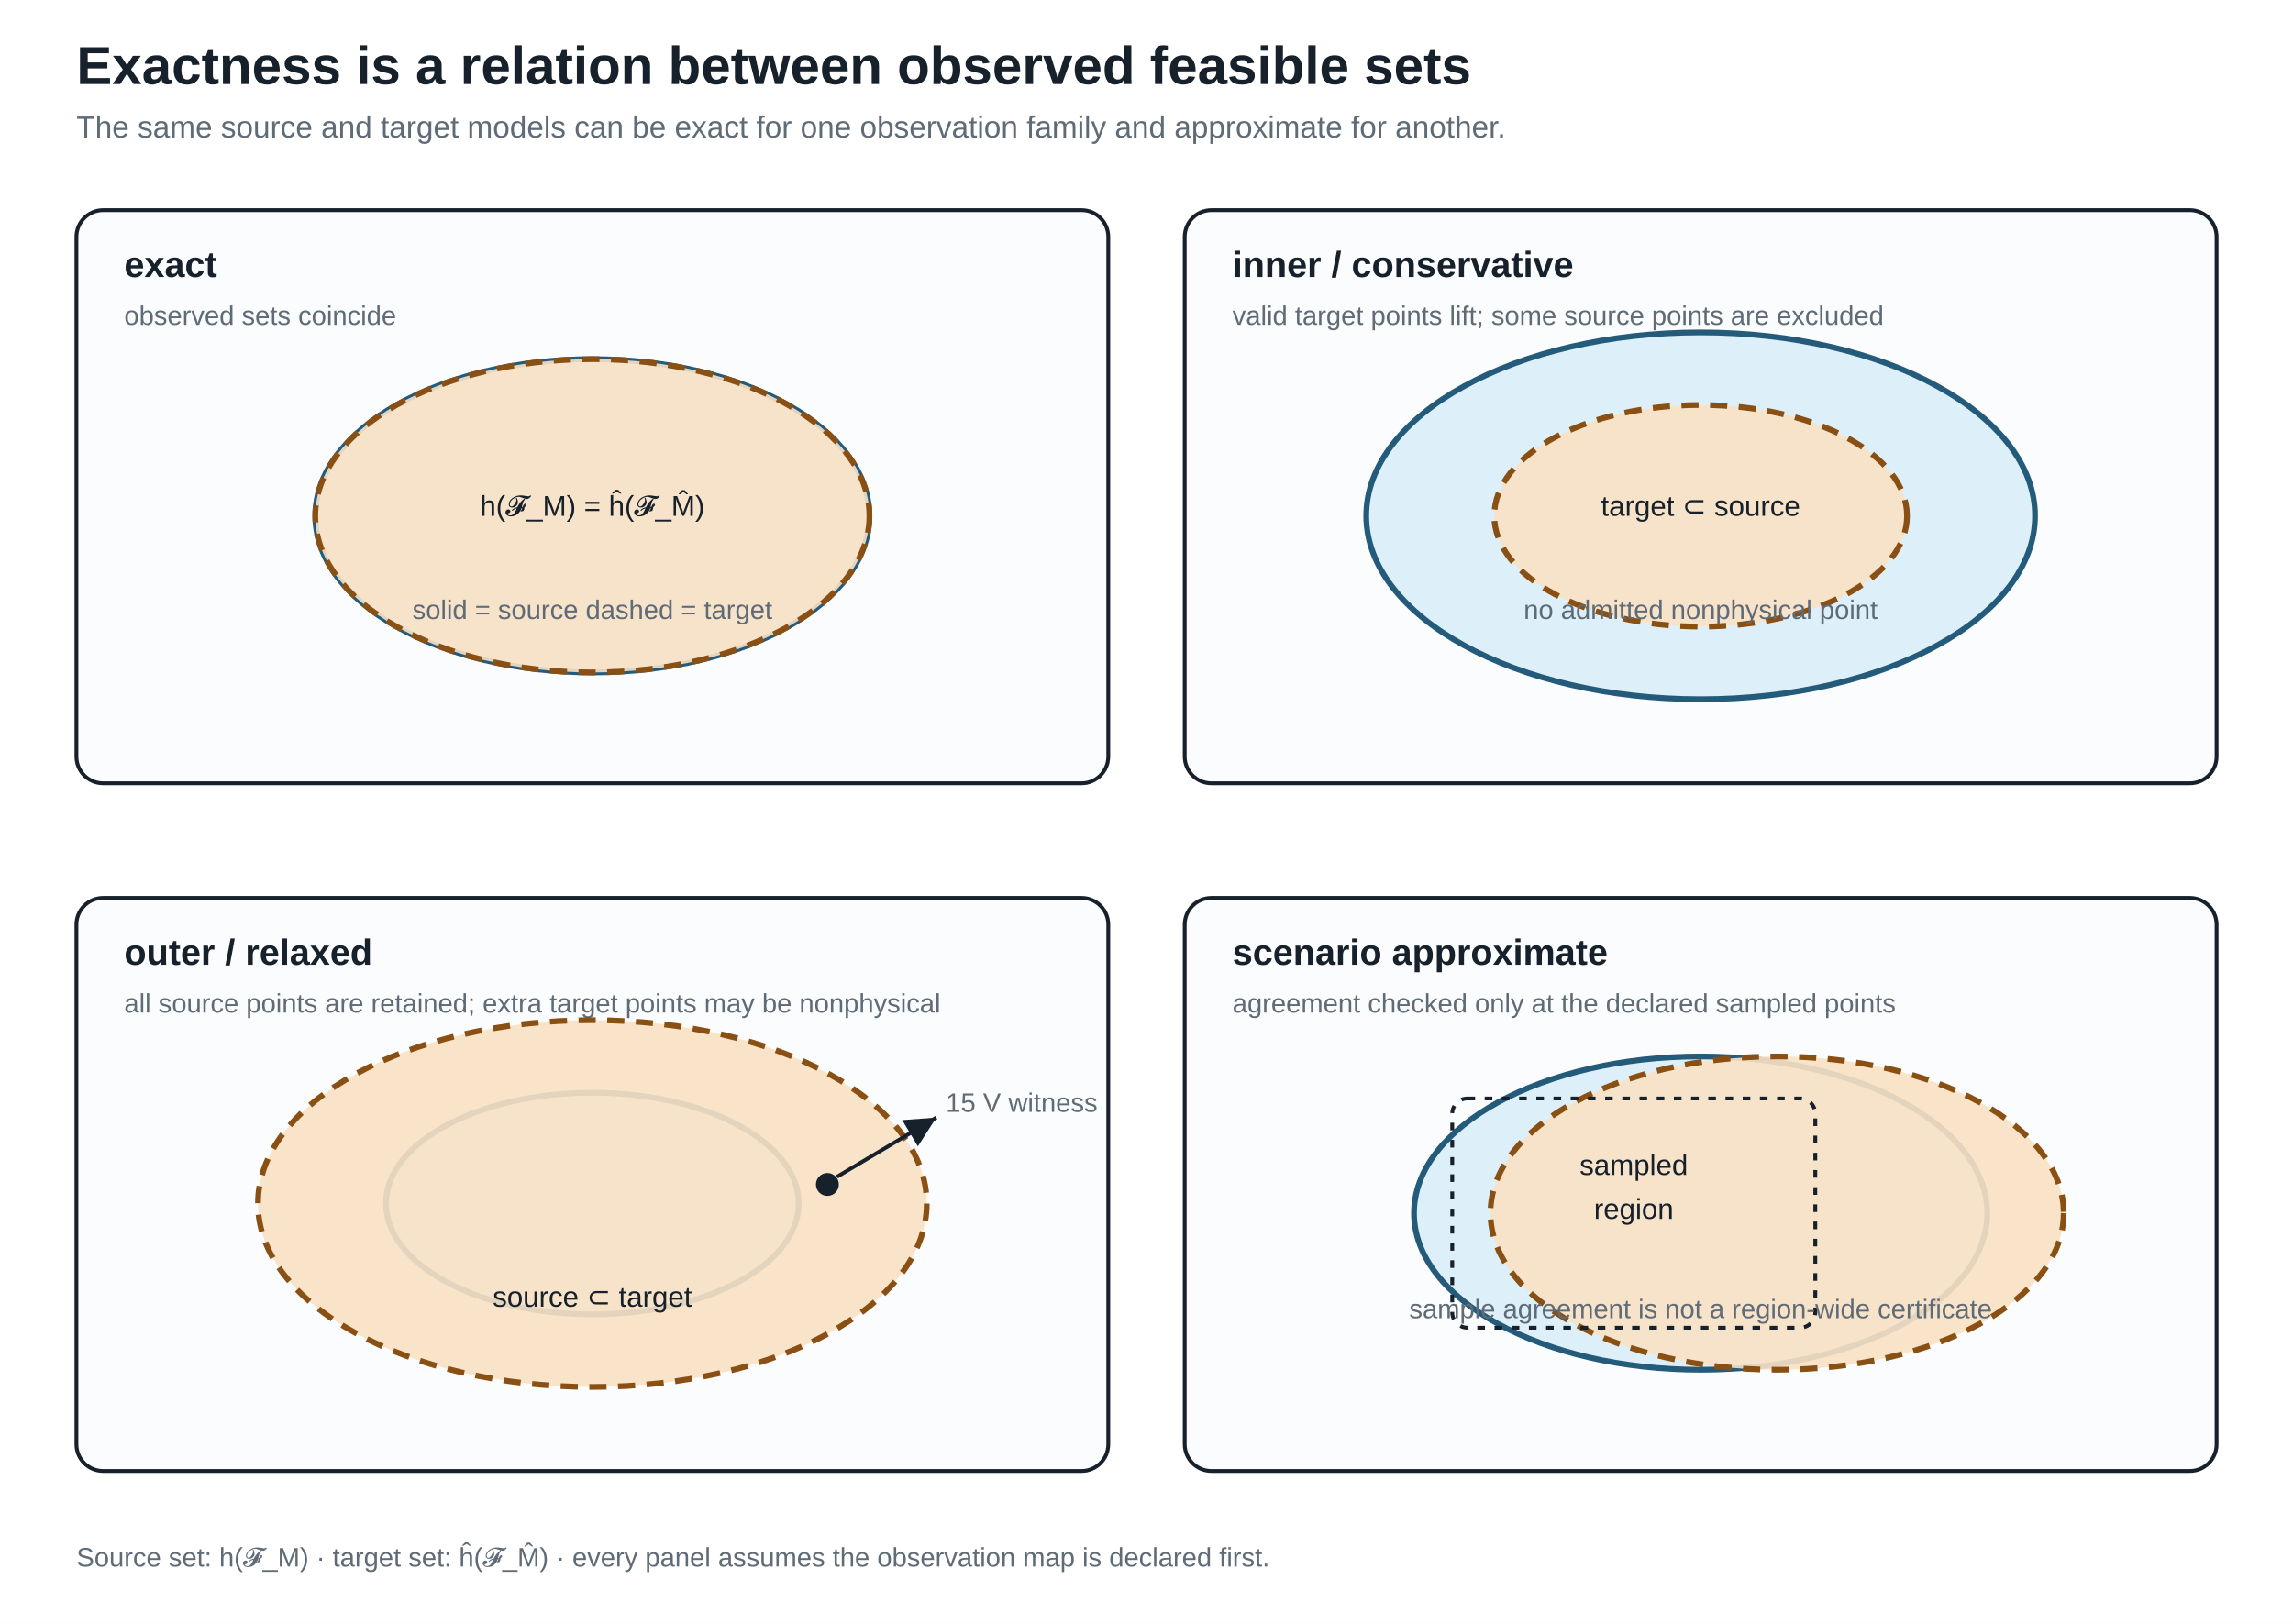
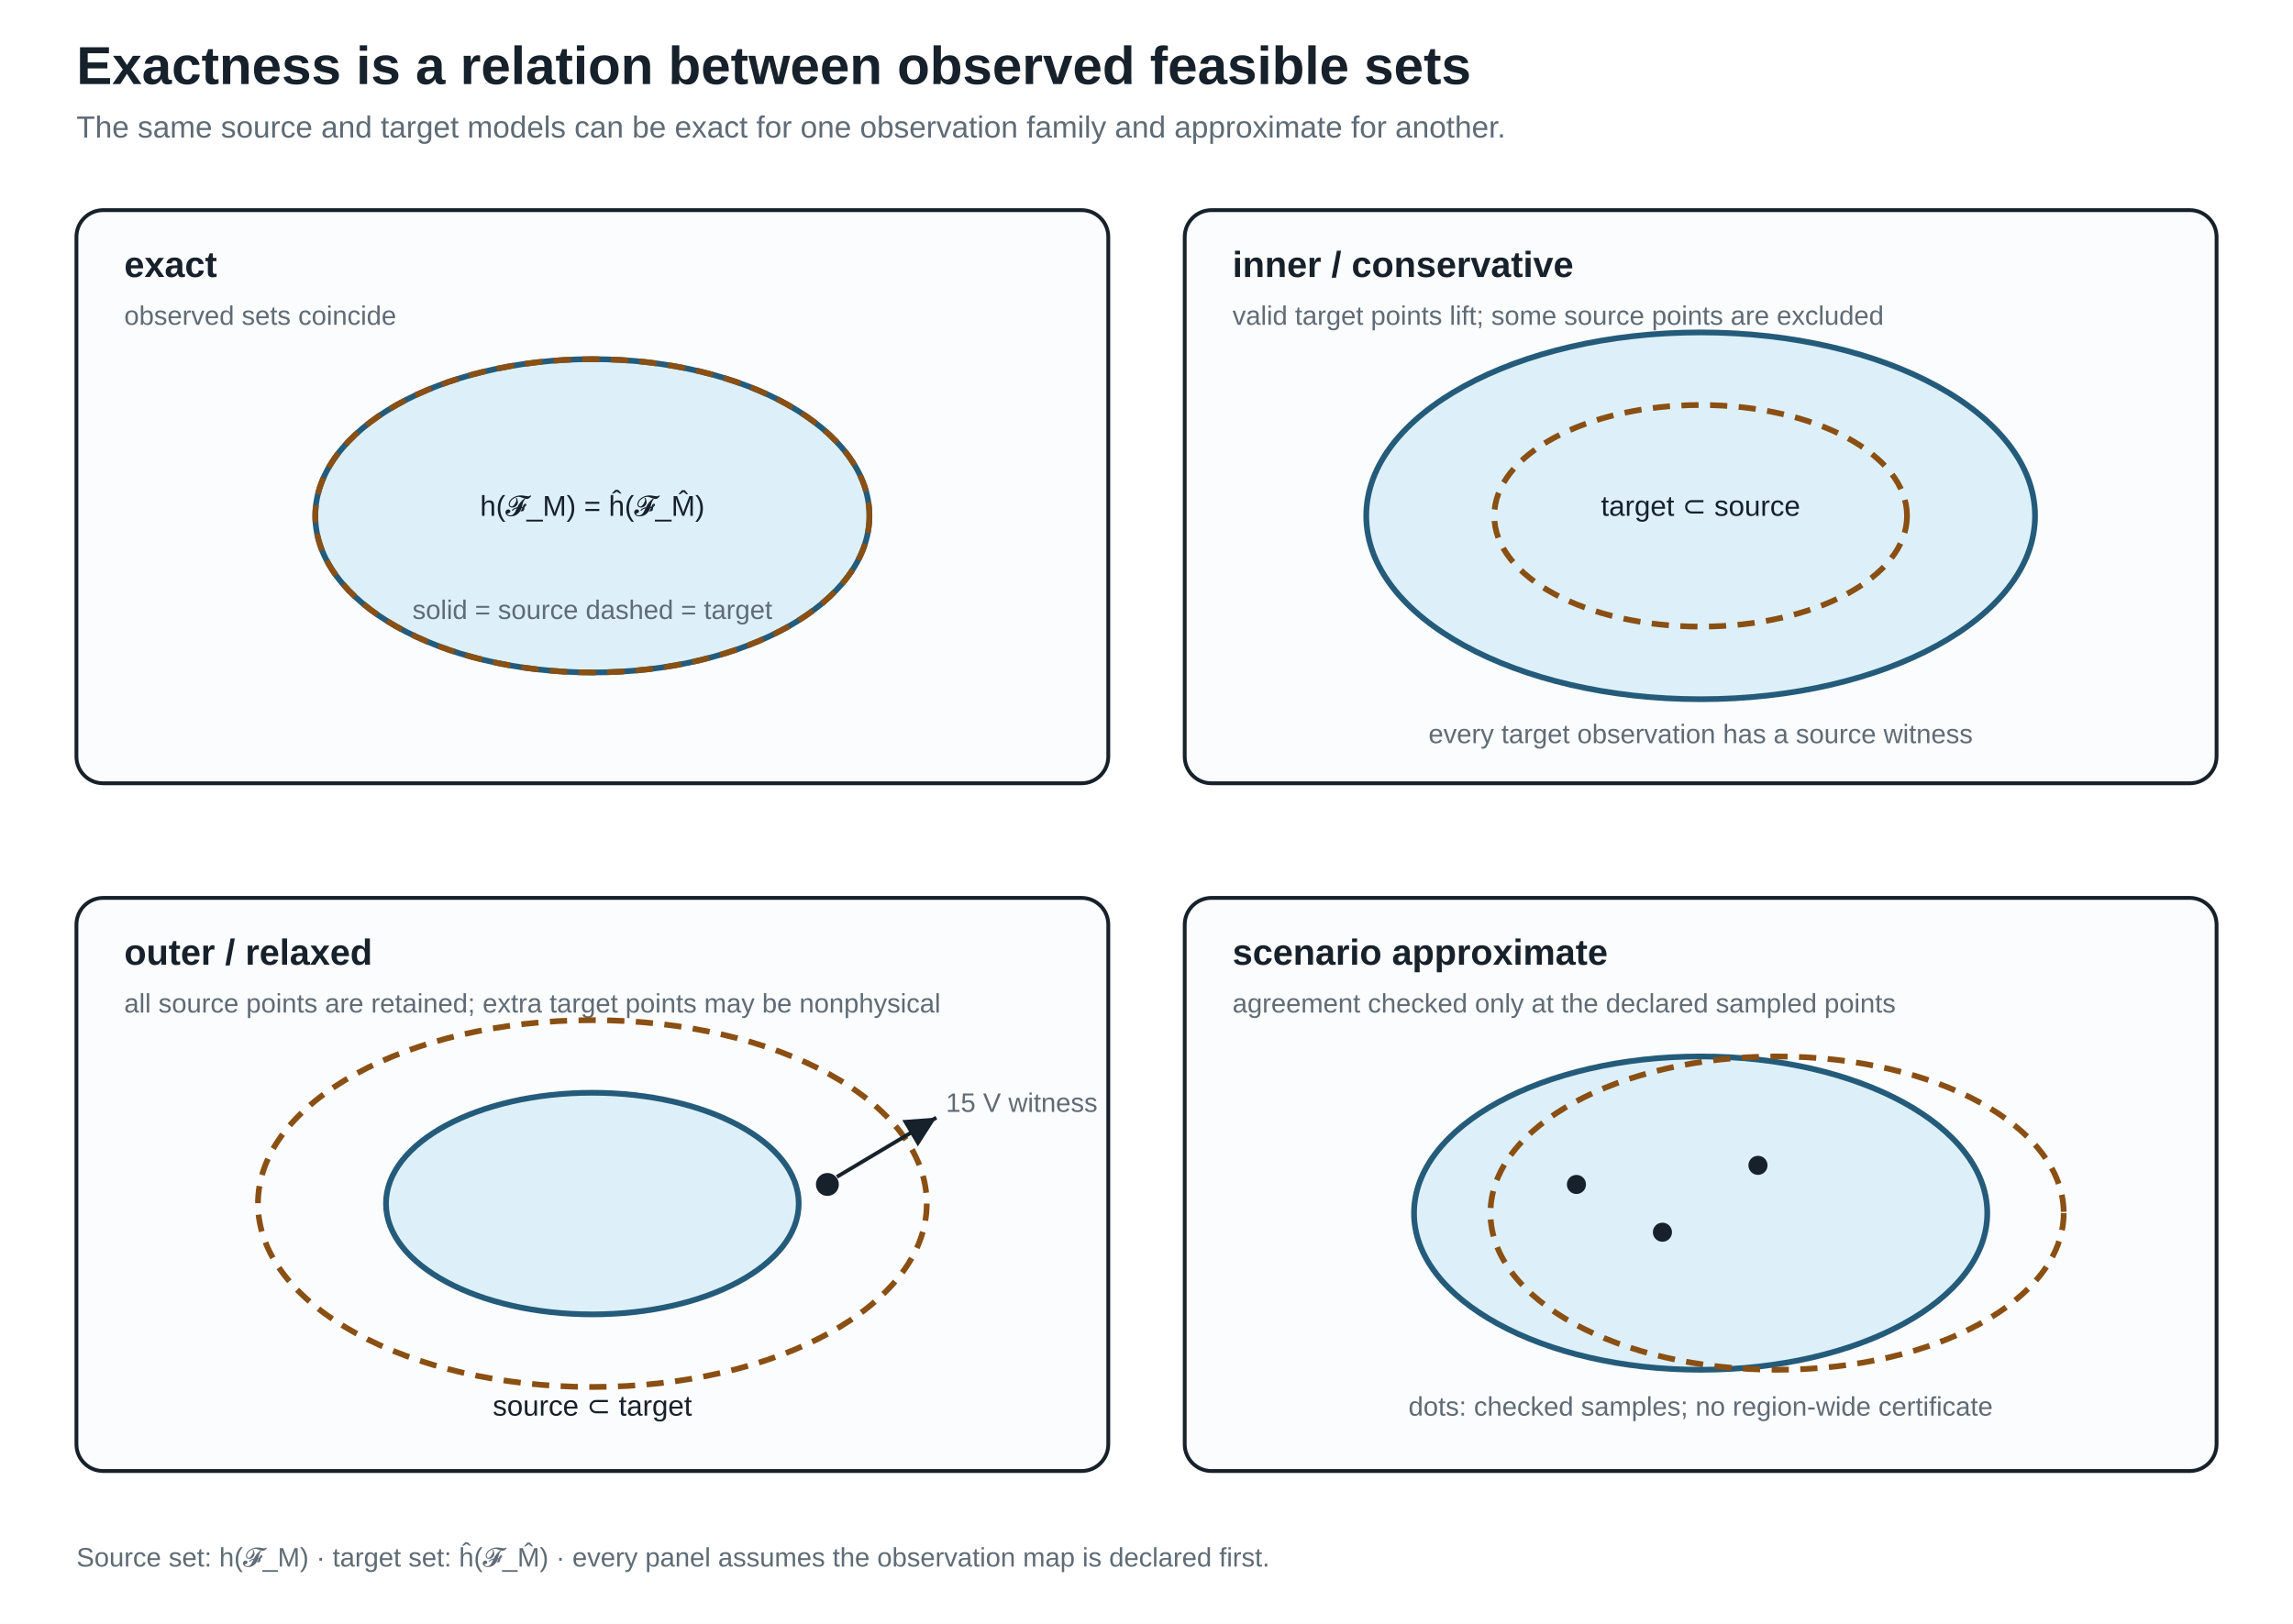
<svg xmlns="http://www.w3.org/2000/svg" width="1200" height="850" viewBox="0 0 1200 850">
  <rect width="1200" height="850" fill="white" />
-   <style>text{font-family:Arial,sans-serif;fill:#17212b}.title{font-size:28px;font-weight:bold}.sub{font-size:16px;fill:#5f6b76}.panel{fill:#fbfcfd;stroke:#17212b;stroke-width:2}.head{font-size:19px;font-weight:bold}.body{font-size:15px}.small{font-size:14px;fill:#5f6b76}.source{fill:#d9eef8;fill-opacity:.9;stroke:#245b7a;stroke-width:3}.target{fill:#f8e1c4;fill-opacity:.9;stroke:#8a4f13;stroke-width:3;stroke-dasharray:9 6}.sample{fill:none;stroke:#17212b;stroke-width:2;stroke-dasharray:4 5}.witness{fill:#17212b}.arrow{stroke:#17212b;stroke-width:2;fill:none;marker-end:url(#arrow)}</style>
+   <style>text{font-family:Arial,sans-serif;fill:#17212b}.title{font-size:28px;font-weight:bold}.sub{font-size:16px;fill:#5f6b76}.panel{fill:#fbfcfd;stroke:#17212b;stroke-width:2}.head{font-size:19px;font-weight:bold}.body{font-size:15px}.small{font-size:14px;fill:#5f6b76}.source{fill:#d9eef8;fill-opacity:.9;stroke:#245b7a;stroke-width:3}.target{fill:none;stroke:#8a4f13;stroke-width:3;stroke-dasharray:9 6}.sample{fill:none;stroke:#17212b;stroke-width:2;stroke-dasharray:4 5}.witness{fill:#17212b}.arrow{stroke:#17212b;stroke-width:2;fill:none;marker-end:url(#arrow)}</style>
  <defs>
    <marker id="arrow" markerWidth="10" markerHeight="10" refX="8" refY="4" orient="auto">
      <path d="M0,0 L8,4 L0,8 z" fill="#17212b" />
    </marker>
  </defs>
  <text x="40" y="44" class="title" text-anchor="start">Exactness is a relation between observed feasible sets</text>
  <text x="40" y="72" class="sub" text-anchor="start">The same source and target models can be exact for one observation family and approximate for another.</text>
  <rect x="40" y="110" width="540" height="300" rx="14" class="panel" />
  <rect x="620" y="110" width="540" height="300" rx="14" class="panel" />
  <rect x="40" y="470" width="540" height="300" rx="14" class="panel" />
  <rect x="620" y="470" width="540" height="300" rx="14" class="panel" />
  <text x="65" y="145" class="head" text-anchor="start">exact</text>
  <text x="65" y="170" class="small" text-anchor="start">observed sets coincide</text>
  <ellipse cx="310" cy="270" rx="145" ry="82" class="source" />
  <ellipse cx="310" cy="270" rx="145" ry="82" class="target" />
  <text x="310" y="270" class="body" text-anchor="middle">h(𝓕_M) = ĥ(𝓕_M̂)</text>
  <text x="310" y="324" class="small" text-anchor="middle">solid = source   dashed = target</text>
  <text x="645" y="145" class="head" text-anchor="start">inner / conservative</text>
  <text x="645" y="170" class="small" text-anchor="start">valid target points lift; some source points are excluded</text>
  <ellipse cx="890" cy="270" rx="175" ry="96" class="source" />
  <ellipse cx="890" cy="270" rx="108" ry="58" class="target" />
  <text x="890" y="270" class="body" text-anchor="middle">target ⊂ source</text>
-   <text x="890" y="324" class="small" text-anchor="middle">no admitted nonphysical point</text>
+   <text x="890" y="389" class="small" text-anchor="middle">every target observation has a source witness</text>
  <text x="65" y="505" class="head" text-anchor="start">outer / relaxed</text>
  <text x="65" y="530" class="small" text-anchor="start">all source points are retained; extra target points may be nonphysical</text>
  <ellipse cx="310" cy="630" rx="108" ry="58" class="source" />
  <ellipse cx="310" cy="630" rx="175" ry="96" class="target" />
  <circle cx="433" cy="620" r="6" class="witness" />
  <path d="M438 616 L490 585" class="arrow" />
  <text x="495" y="582" class="small" text-anchor="start">15 V witness</text>
-   <text x="310" y="684" class="body" text-anchor="middle">source ⊂ target</text>
+   <text x="310" y="741" class="body" text-anchor="middle">source ⊂ target</text>
  <text x="645" y="505" class="head" text-anchor="start">scenario approximate</text>
  <text x="645" y="530" class="small" text-anchor="start">agreement checked only at the declared sampled points</text>
  <ellipse cx="890" cy="635" rx="150" ry="82" class="source" />
  <ellipse cx="930" cy="635" rx="150" ry="82" class="target" />
-   <rect x="760" y="575" width="190" height="120" rx="8" class="sample" />
-   <text x="855" y="615" class="body" text-anchor="middle">sampled</text>
-   <text x="855" y="638" class="body" text-anchor="middle">region</text>
-   <text x="890" y="690" class="small" text-anchor="middle">sample agreement is not a region-wide certificate</text>
+   <circle cx="825" cy="620" r="5" class="witness" />
+   <circle cx="870" cy="645" r="5" class="witness" />
+   <circle cx="920" cy="610" r="5" class="witness" />
+   <text x="890" y="741" class="small" text-anchor="middle">dots: checked samples; no region-wide certificate</text>
  <text x="40" y="820" class="small" text-anchor="start">Source set: h(𝓕_M)   ·   target set: ĥ(𝓕_M̂)   ·   every panel assumes the observation map is declared first.</text>
</svg>
